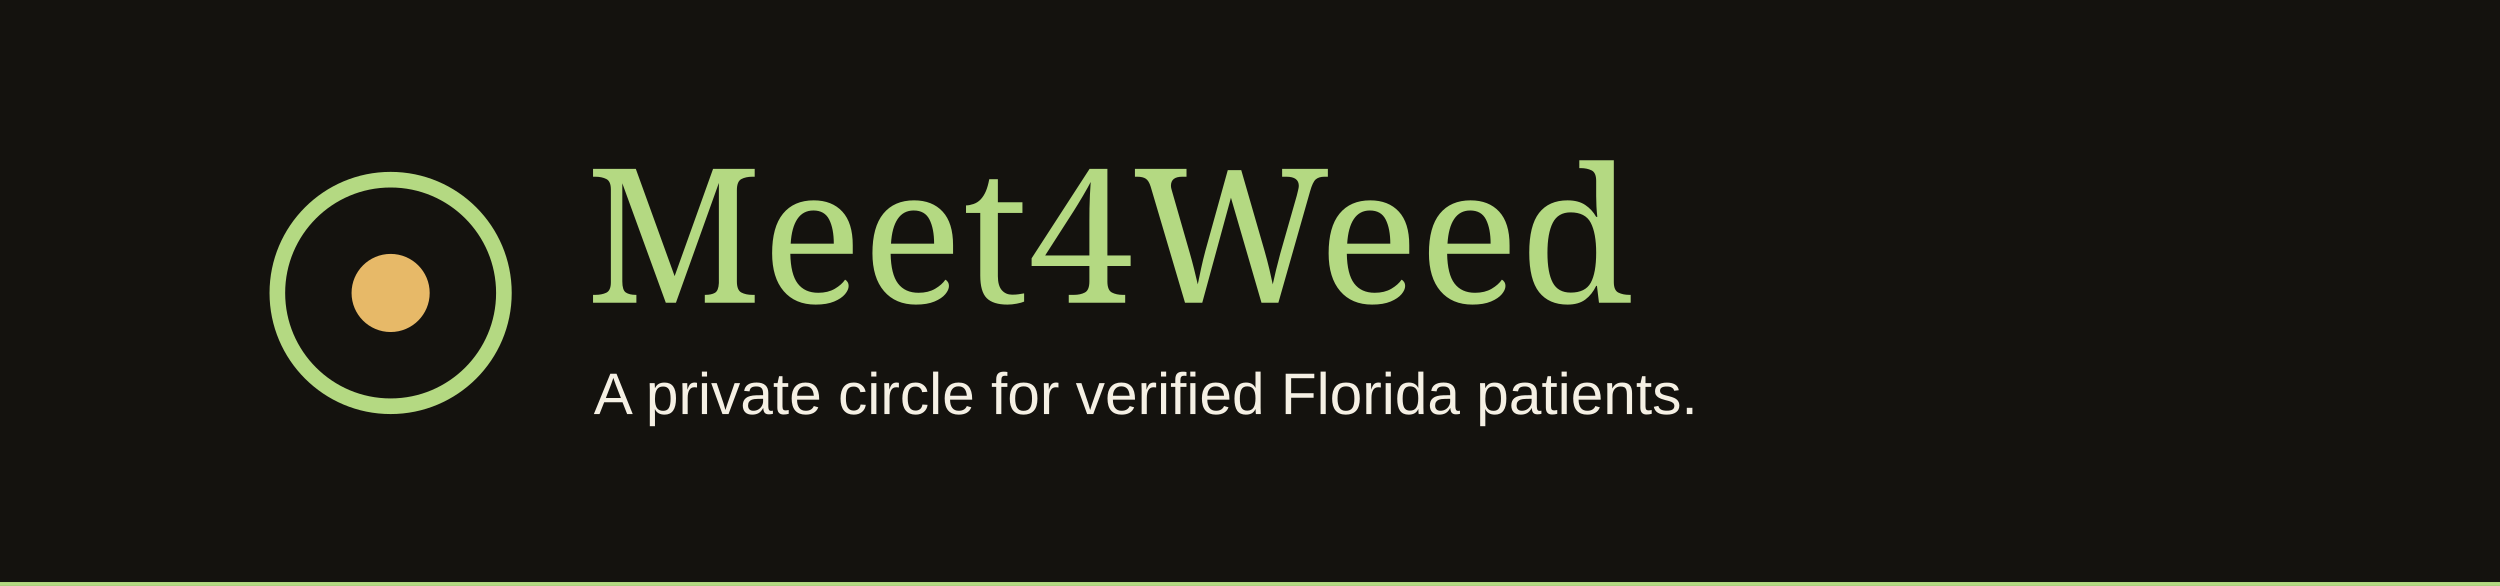
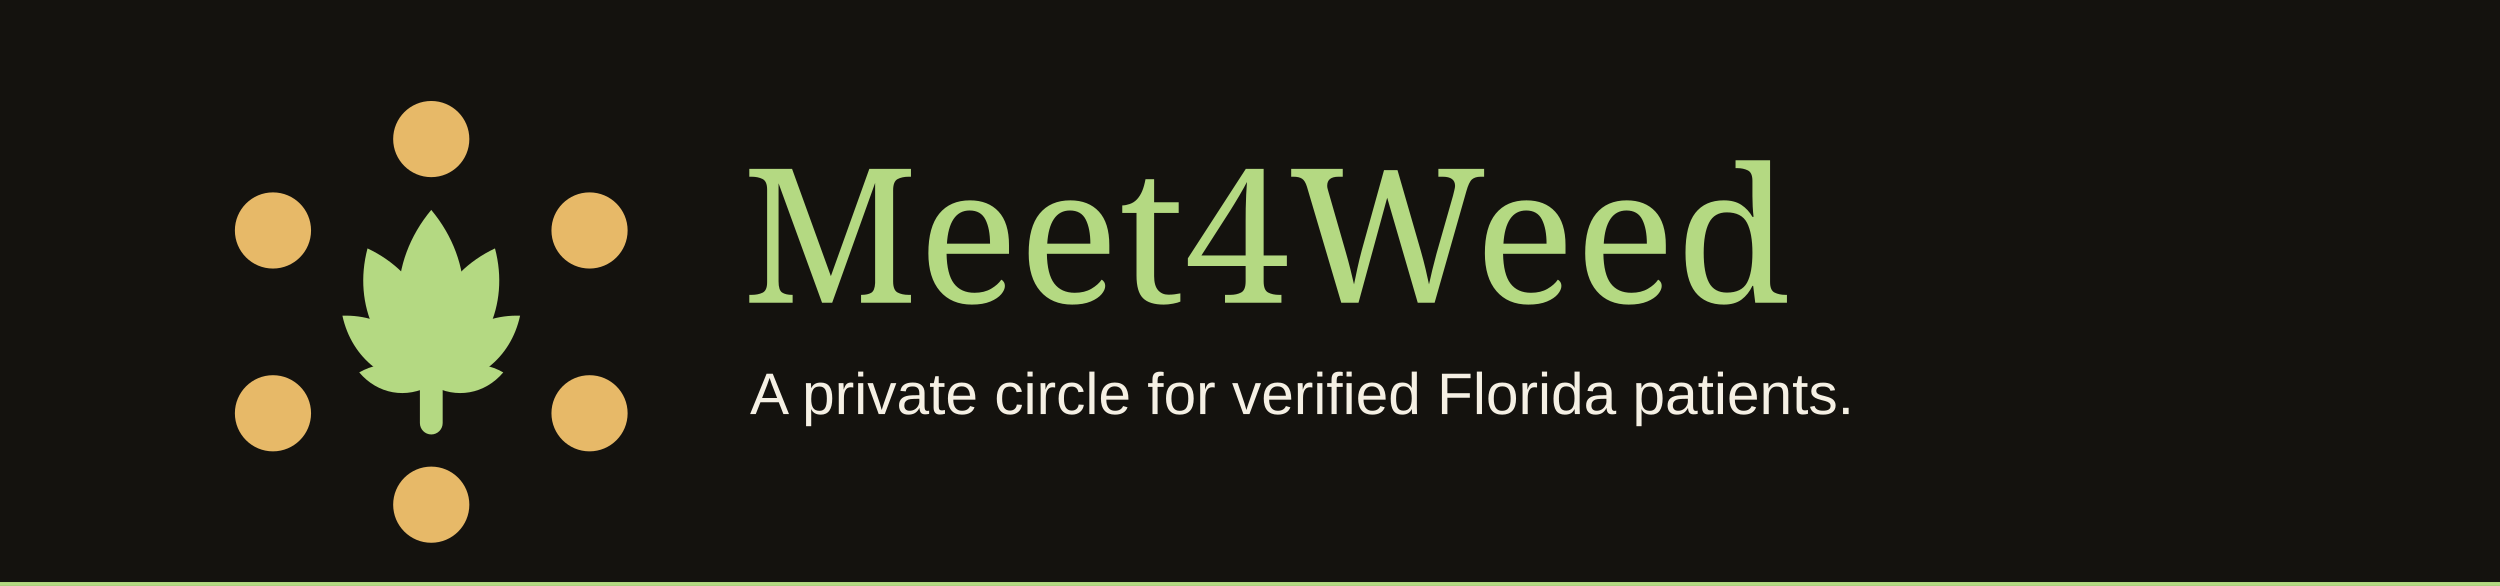
<svg xmlns="http://www.w3.org/2000/svg" viewBox="0 0 1280 300" width="1280" height="300" role="img" aria-label="Meet4Weed">
  <rect width="1280" height="300" fill="#14120e" />
-   <circle cx="200" cy="150" r="58" fill="none" stroke="#b4d982" stroke-width="8" />
-   <circle cx="200" cy="150" r="20" fill="#e7b968" />
-   <text x="300" y="155" font-family="Georgia, serif" font-size="96" fill="#b4d982">Meet4Weed</text>
-   <text x="304" y="212" font-family="Arial, sans-serif" font-size="30" fill="#f5f0e4">A private circle for verified Florida patients.</text>
+   <g transform="translate(96 40) scale(3.9)">
+     <circle cx="32" cy="8" r="5" fill="#e7b968" />
+     <circle cx="52.78" cy="20" r="5" fill="#e7b968" />
+     <circle cx="52.78" cy="44" r="5" fill="#e7b968" />
+     <circle cx="32" cy="56" r="5" fill="#e7b968" />
+     <circle cx="11.22" cy="44" r="5" fill="#e7b968" />
+     <circle cx="11.22" cy="20" r="5" fill="#e7b968" />
+     <path d="M0 0C5 -6 5 -14 0 -20C-5 -14 -5 -6 0 0Z" transform="translate(32 40.3) rotate(-80) scale(0.48)" fill="#b4d982" />
+     <path d="M0 0C5 -6 5 -14 0 -20C-5 -14 -5 -6 0 0Z" transform="translate(32 40.3) rotate(-52) scale(0.74)" fill="#b4d982" />
+     <path d="M0 0C5 -6 5 -14 0 -20C-5 -14 -5 -6 0 0Z" transform="translate(32 40.3) rotate(-25) scale(0.99)" fill="#b4d982" />
+     <path d="M0 0C5 -6 5 -14 0 -20C-5 -14 -5 -6 0 0Z" transform="translate(32 40.3) rotate(0) scale(1.15)" fill="#b4d982" />
+     <path d="M0 0C5 -6 5 -14 0 -20C-5 -14 -5 -6 0 0Z" transform="translate(32 40.3) rotate(25) scale(0.99)" fill="#b4d982" />
+     <path d="M0 0C5 -6 5 -14 0 -20C-5 -14 -5 -6 0 0Z" transform="translate(32 40.3) rotate(52) scale(0.74)" fill="#b4d982" />
+     <path d="M0 0C5 -6 5 -14 0 -20C-5 -14 -5 -6 0 0Z" transform="translate(32 40.3) rotate(80) scale(0.48)" fill="#b4d982" />
+     <rect x="30.51" y="39.3" width="2.99" height="7.48" rx="1.5" fill="#b4d982" />
+   </g>
+   <text x="380" y="155" font-family="Georgia, serif" font-size="96" fill="#b4d982">Meet4Weed</text>
+   <text x="384" y="212" font-family="Arial, sans-serif" font-size="30" fill="#f5f0e4">A private circle for verified Florida patients.</text>
  <rect y="298" width="1280" height="2" fill="#b4d982" />
</svg>
